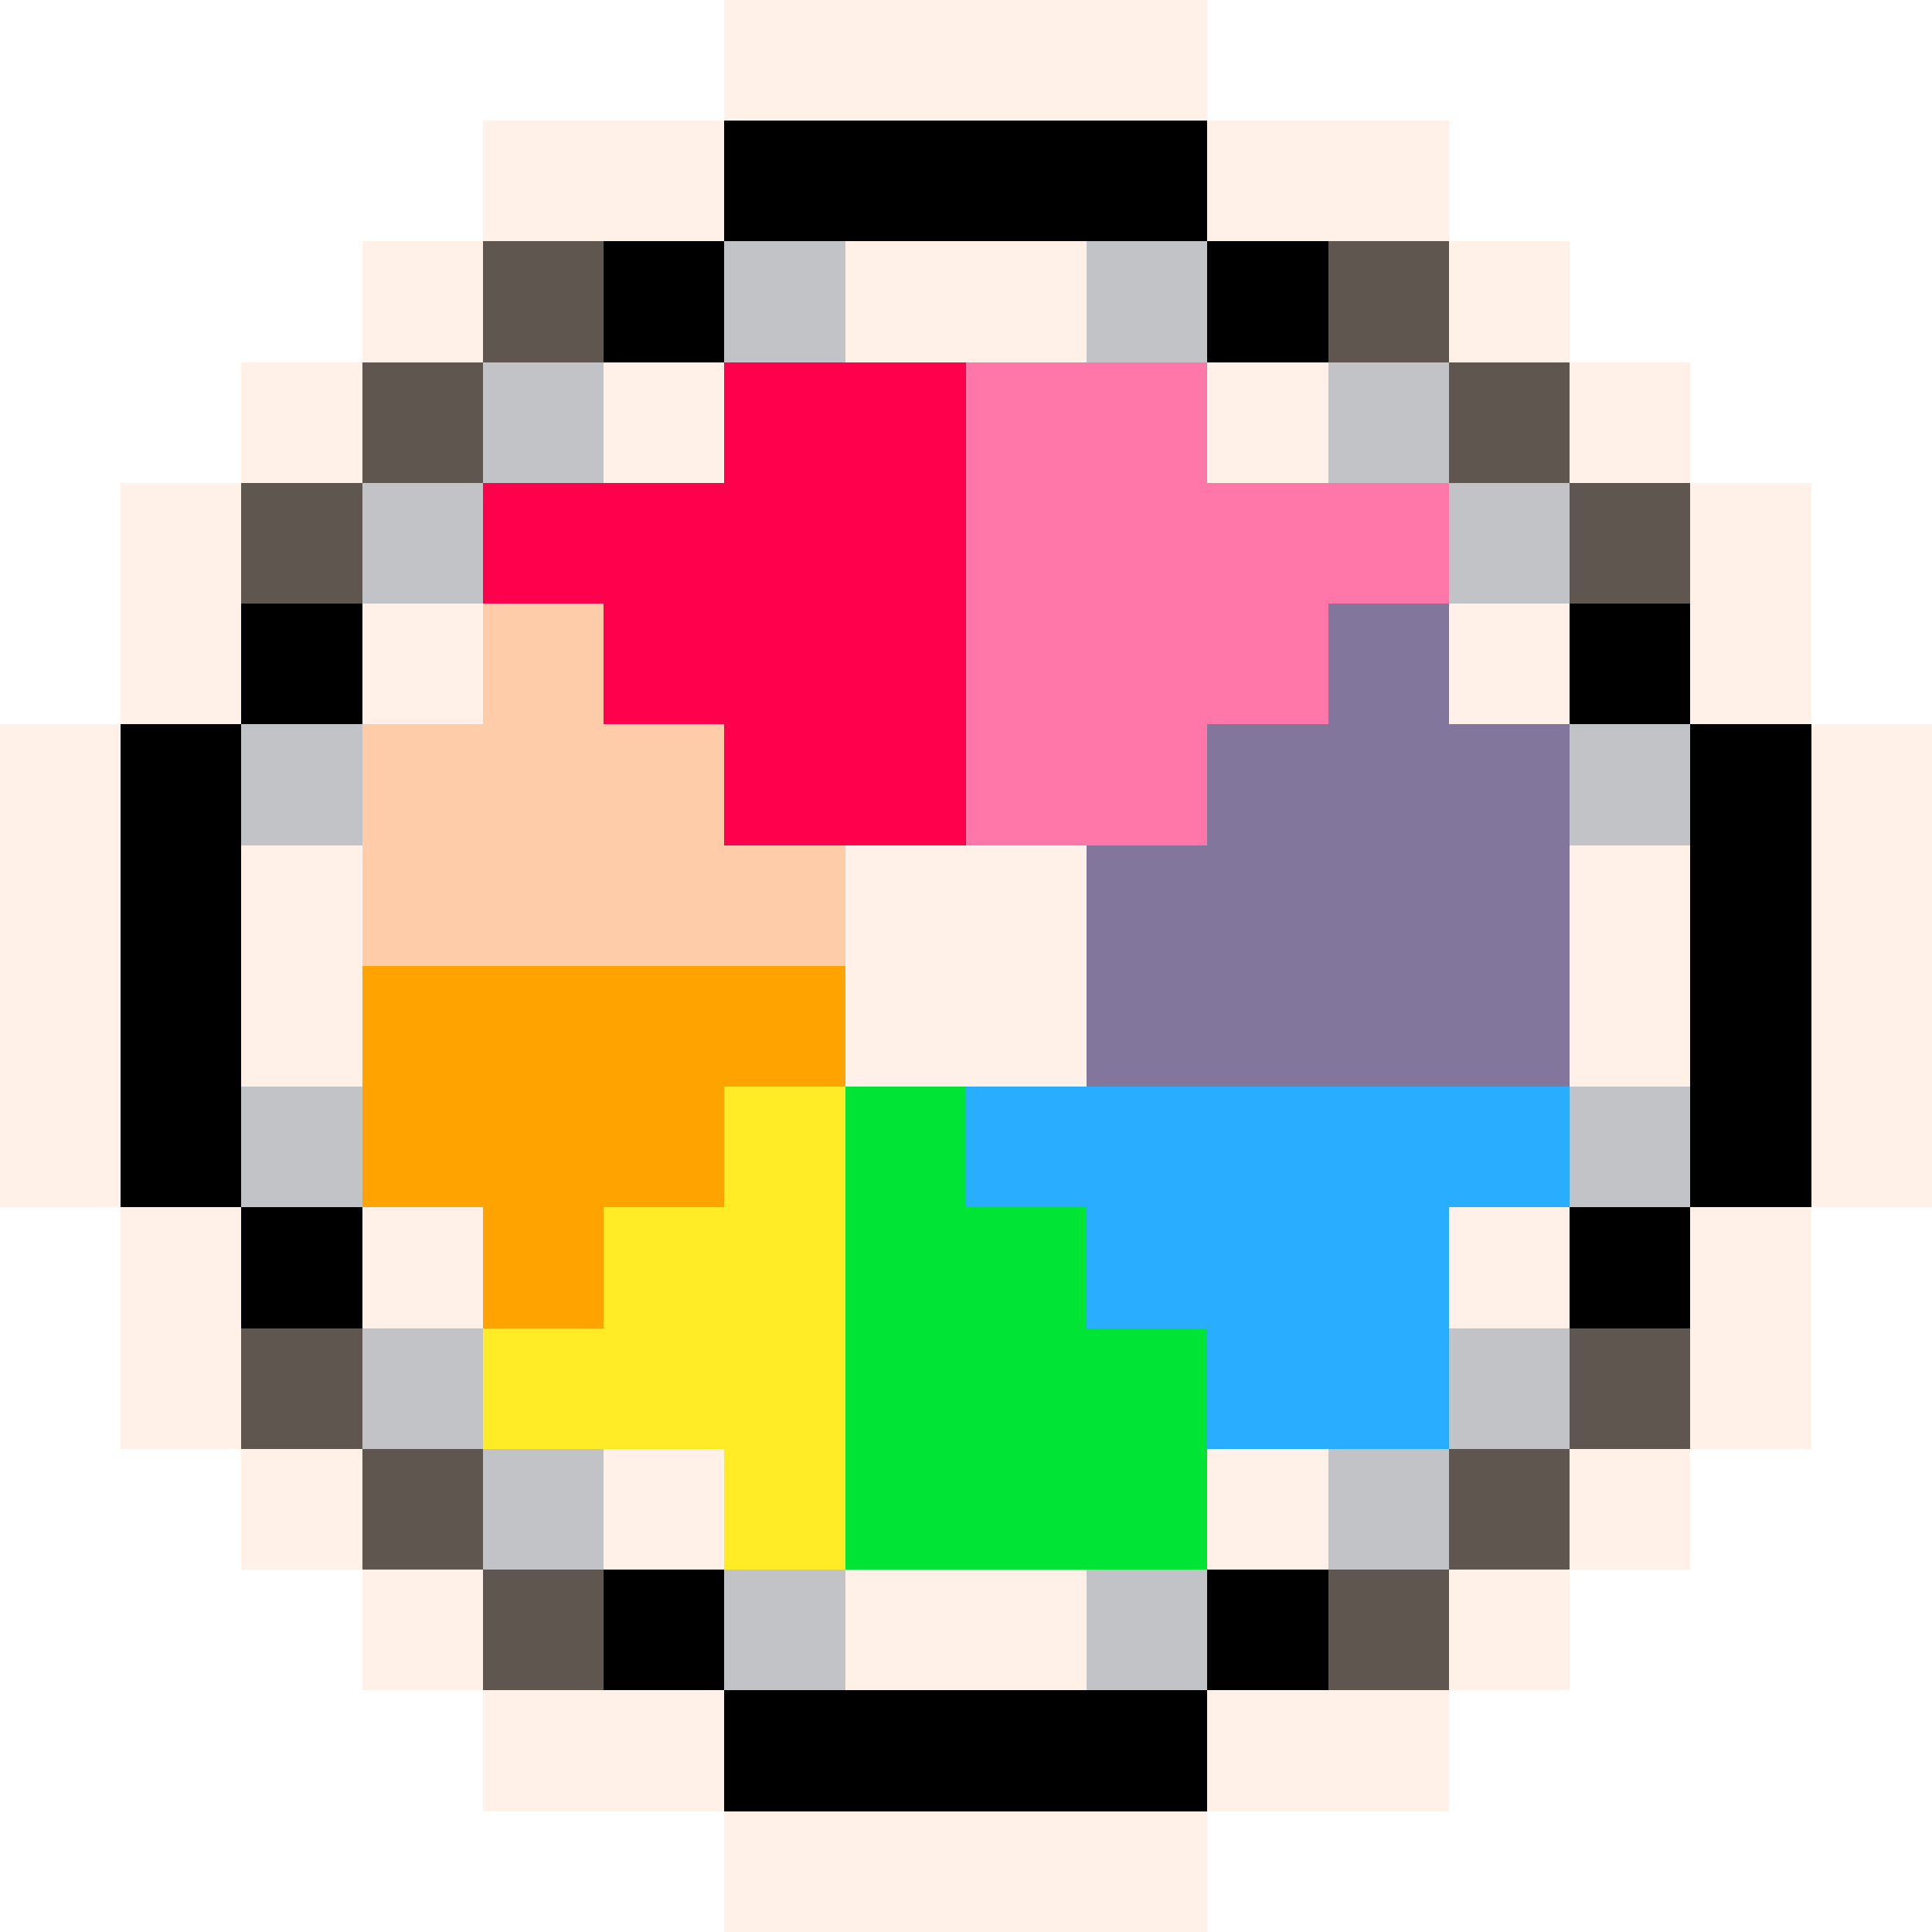
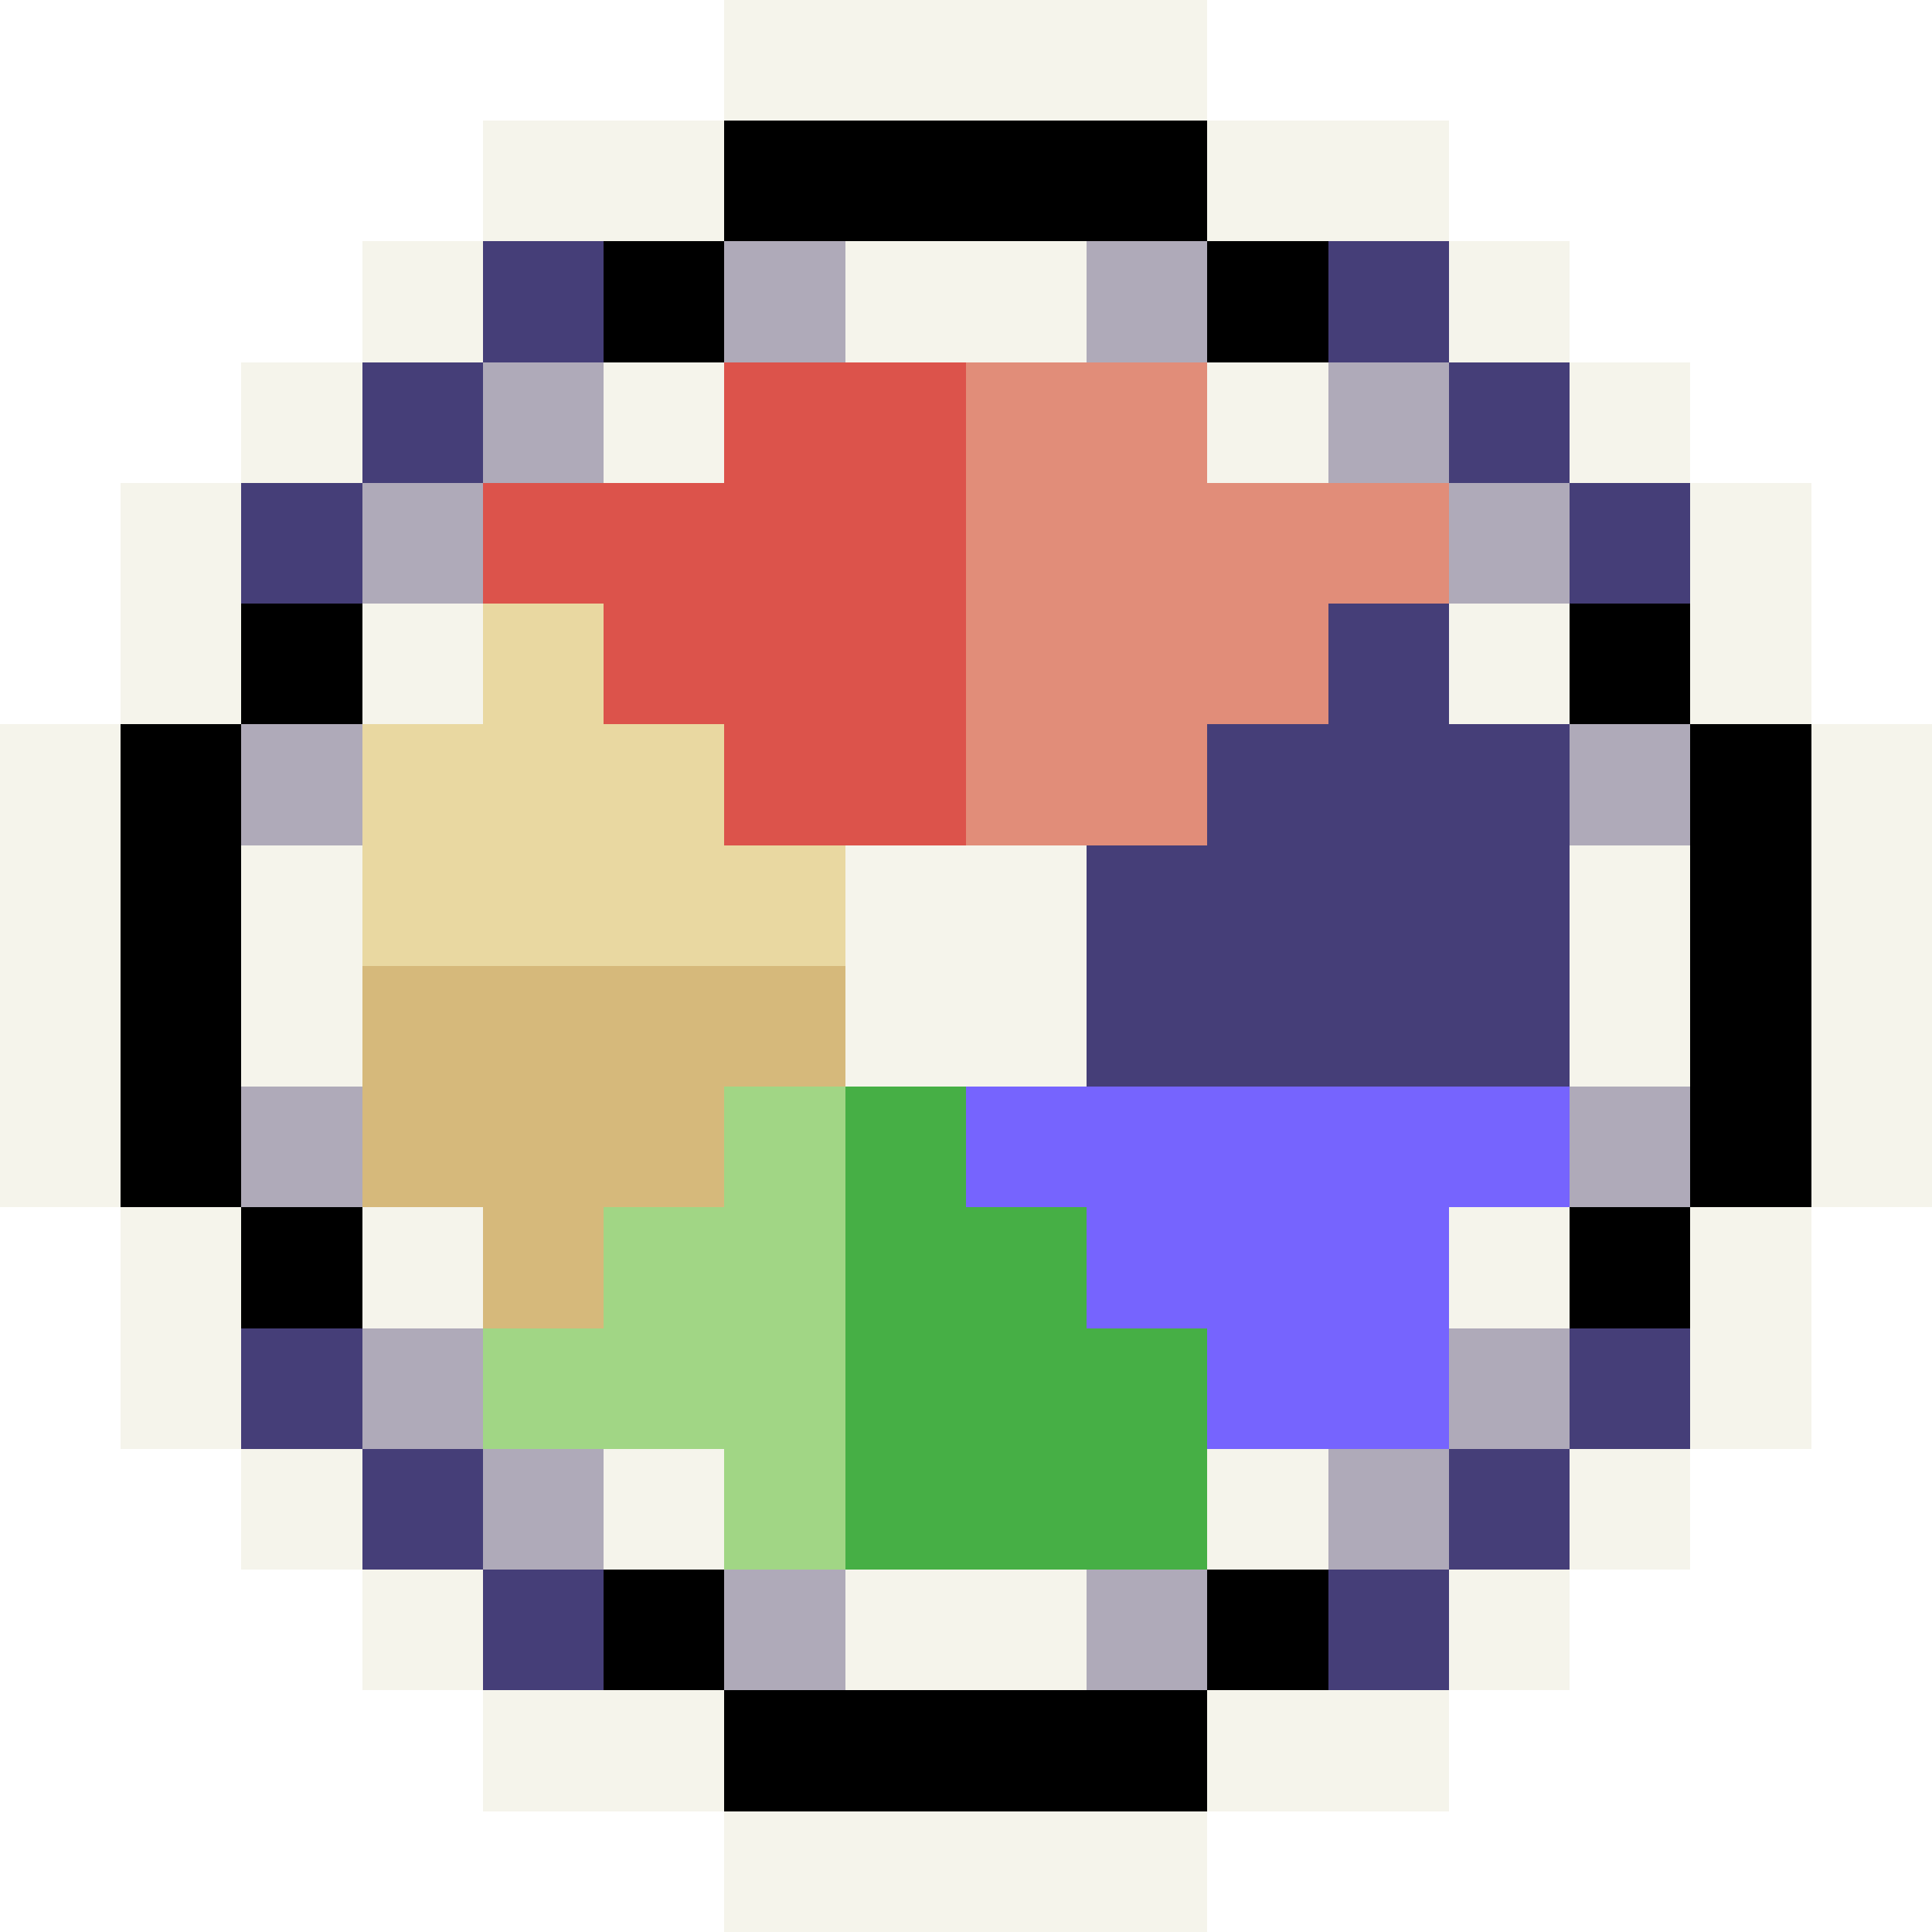
<svg xmlns="http://www.w3.org/2000/svg" version="1.1" width="32" height="32" shape-rendering="crispEdges">
-   <rect x="12" y="0" width="2" height="2" fill="#FFF1E8" />
-   <rect x="14" y="0" width="2" height="2" fill="#FFF1E8" />
-   <rect x="16" y="0" width="2" height="2" fill="#FFF1E8" />
-   <rect x="18" y="0" width="2" height="2" fill="#FFF1E8" />
-   <rect x="8" y="2" width="2" height="2" fill="#FFF1E8" />
-   <rect x="10" y="2" width="2" height="2" fill="#FFF1E8" />
+   <rect x="12" y="0" width="2" height="2" fill="#F5F4EB" />
+   <rect x="14" y="0" width="2" height="2" fill="#F5F4EB" />
+   <rect x="16" y="0" width="2" height="2" fill="#F5F4EB" />
+   <rect x="18" y="0" width="2" height="2" fill="#F5F4EB" />
+   <rect x="8" y="2" width="2" height="2" fill="#F5F4EB" />
+   <rect x="10" y="2" width="2" height="2" fill="#F5F4EB" />
  <rect x="12" y="2" width="2" height="2" fill="#000000" />
  <rect x="14" y="2" width="2" height="2" fill="#000000" />
  <rect x="16" y="2" width="2" height="2" fill="#000000" />
  <rect x="18" y="2" width="2" height="2" fill="#000000" />
-   <rect x="20" y="2" width="2" height="2" fill="#FFF1E8" />
-   <rect x="22" y="2" width="2" height="2" fill="#FFF1E8" />
-   <rect x="6" y="4" width="2" height="2" fill="#FFF1E8" />
-   <rect x="8" y="4" width="2" height="2" fill="#5F574F" />
+   <rect x="20" y="2" width="2" height="2" fill="#F5F4EB" />
+   <rect x="22" y="2" width="2" height="2" fill="#F5F4EB" />
+   <rect x="6" y="4" width="2" height="2" fill="#F5F4EB" />
+   <rect x="8" y="4" width="2" height="2" fill="#453E78" />
  <rect x="10" y="4" width="2" height="2" fill="#000000" />
-   <rect x="12" y="4" width="2" height="2" fill="#C2C3C7" />
-   <rect x="14" y="4" width="2" height="2" fill="#FFF1E8" />
-   <rect x="16" y="4" width="2" height="2" fill="#FFF1E8" />
-   <rect x="18" y="4" width="2" height="2" fill="#C2C3C7" />
+   <rect x="12" y="4" width="2" height="2" fill="#AFAAB9" />
+   <rect x="14" y="4" width="2" height="2" fill="#F5F4EB" />
+   <rect x="16" y="4" width="2" height="2" fill="#F5F4EB" />
+   <rect x="18" y="4" width="2" height="2" fill="#AFAAB9" />
  <rect x="20" y="4" width="2" height="2" fill="#000000" />
-   <rect x="22" y="4" width="2" height="2" fill="#5F574F" />
-   <rect x="24" y="4" width="2" height="2" fill="#FFF1E8" />
-   <rect x="4" y="6" width="2" height="2" fill="#FFF1E8" />
-   <rect x="6" y="6" width="2" height="2" fill="#5F574F" />
-   <rect x="8" y="6" width="2" height="2" fill="#C2C3C7" />
-   <rect x="10" y="6" width="2" height="2" fill="#FFF1E8" />
-   <rect x="12" y="6" width="2" height="2" fill="#FF004D" />
-   <rect x="14" y="6" width="2" height="2" fill="#FF004D" />
-   <rect x="16" y="6" width="2" height="2" fill="#FF77A8" />
-   <rect x="18" y="6" width="2" height="2" fill="#FF77A8" />
-   <rect x="20" y="6" width="2" height="2" fill="#FFF1E8" />
-   <rect x="22" y="6" width="2" height="2" fill="#C2C3C7" />
-   <rect x="24" y="6" width="2" height="2" fill="#5F574F" />
-   <rect x="26" y="6" width="2" height="2" fill="#FFF1E8" />
-   <rect x="2" y="8" width="2" height="2" fill="#FFF1E8" />
-   <rect x="4" y="8" width="2" height="2" fill="#5F574F" />
-   <rect x="6" y="8" width="2" height="2" fill="#C2C3C7" />
-   <rect x="8" y="8" width="2" height="2" fill="#FF004D" />
-   <rect x="10" y="8" width="2" height="2" fill="#FF004D" />
-   <rect x="12" y="8" width="2" height="2" fill="#FF004D" />
-   <rect x="14" y="8" width="2" height="2" fill="#FF004D" />
-   <rect x="16" y="8" width="2" height="2" fill="#FF77A8" />
-   <rect x="18" y="8" width="2" height="2" fill="#FF77A8" />
-   <rect x="20" y="8" width="2" height="2" fill="#FF77A8" />
-   <rect x="22" y="8" width="2" height="2" fill="#FF77A8" />
-   <rect x="24" y="8" width="2" height="2" fill="#C2C3C7" />
-   <rect x="26" y="8" width="2" height="2" fill="#5F574F" />
-   <rect x="28" y="8" width="2" height="2" fill="#FFF1E8" />
-   <rect x="2" y="10" width="2" height="2" fill="#FFF1E8" />
+   <rect x="22" y="4" width="2" height="2" fill="#453E78" />
+   <rect x="24" y="4" width="2" height="2" fill="#F5F4EB" />
+   <rect x="4" y="6" width="2" height="2" fill="#F5F4EB" />
+   <rect x="6" y="6" width="2" height="2" fill="#453E78" />
+   <rect x="8" y="6" width="2" height="2" fill="#AFAAB9" />
+   <rect x="10" y="6" width="2" height="2" fill="#F5F4EB" />
+   <rect x="12" y="6" width="2" height="2" fill="#DC534B" />
+   <rect x="14" y="6" width="2" height="2" fill="#DC534B" />
+   <rect x="16" y="6" width="2" height="2" fill="#E18D79" />
+   <rect x="18" y="6" width="2" height="2" fill="#E18D79" />
+   <rect x="20" y="6" width="2" height="2" fill="#F5F4EB" />
+   <rect x="22" y="6" width="2" height="2" fill="#AFAAB9" />
+   <rect x="24" y="6" width="2" height="2" fill="#453E78" />
+   <rect x="26" y="6" width="2" height="2" fill="#F5F4EB" />
+   <rect x="2" y="8" width="2" height="2" fill="#F5F4EB" />
+   <rect x="4" y="8" width="2" height="2" fill="#453E78" />
+   <rect x="6" y="8" width="2" height="2" fill="#AFAAB9" />
+   <rect x="8" y="8" width="2" height="2" fill="#DC534B" />
+   <rect x="10" y="8" width="2" height="2" fill="#DC534B" />
+   <rect x="12" y="8" width="2" height="2" fill="#DC534B" />
+   <rect x="14" y="8" width="2" height="2" fill="#DC534B" />
+   <rect x="16" y="8" width="2" height="2" fill="#E18D79" />
+   <rect x="18" y="8" width="2" height="2" fill="#E18D79" />
+   <rect x="20" y="8" width="2" height="2" fill="#E18D79" />
+   <rect x="22" y="8" width="2" height="2" fill="#E18D79" />
+   <rect x="24" y="8" width="2" height="2" fill="#AFAAB9" />
+   <rect x="26" y="8" width="2" height="2" fill="#453E78" />
+   <rect x="28" y="8" width="2" height="2" fill="#F5F4EB" />
+   <rect x="2" y="10" width="2" height="2" fill="#F5F4EB" />
  <rect x="4" y="10" width="2" height="2" fill="#000000" />
-   <rect x="6" y="10" width="2" height="2" fill="#FFF1E8" />
-   <rect x="8" y="10" width="2" height="2" fill="#FFCCAA" />
-   <rect x="10" y="10" width="2" height="2" fill="#FF004D" />
-   <rect x="12" y="10" width="2" height="2" fill="#FF004D" />
-   <rect x="14" y="10" width="2" height="2" fill="#FF004D" />
-   <rect x="16" y="10" width="2" height="2" fill="#FF77A8" />
-   <rect x="18" y="10" width="2" height="2" fill="#FF77A8" />
-   <rect x="20" y="10" width="2" height="2" fill="#FF77A8" />
-   <rect x="22" y="10" width="2" height="2" fill="#83769C" />
-   <rect x="24" y="10" width="2" height="2" fill="#FFF1E8" />
+   <rect x="6" y="10" width="2" height="2" fill="#F5F4EB" />
+   <rect x="8" y="10" width="2" height="2" fill="#E9D8A1" />
+   <rect x="10" y="10" width="2" height="2" fill="#DC534B" />
+   <rect x="12" y="10" width="2" height="2" fill="#DC534B" />
+   <rect x="14" y="10" width="2" height="2" fill="#DC534B" />
+   <rect x="16" y="10" width="2" height="2" fill="#E18D79" />
+   <rect x="18" y="10" width="2" height="2" fill="#E18D79" />
+   <rect x="20" y="10" width="2" height="2" fill="#E18D79" />
+   <rect x="22" y="10" width="2" height="2" fill="#453E78" />
+   <rect x="24" y="10" width="2" height="2" fill="#F5F4EB" />
  <rect x="26" y="10" width="2" height="2" fill="#000000" />
-   <rect x="28" y="10" width="2" height="2" fill="#FFF1E8" />
-   <rect x="0" y="12" width="2" height="2" fill="#FFF1E8" />
+   <rect x="28" y="10" width="2" height="2" fill="#F5F4EB" />
+   <rect x="0" y="12" width="2" height="2" fill="#F5F4EB" />
  <rect x="2" y="12" width="2" height="2" fill="#000000" />
-   <rect x="4" y="12" width="2" height="2" fill="#C2C3C7" />
-   <rect x="6" y="12" width="2" height="2" fill="#FFCCAA" />
-   <rect x="8" y="12" width="2" height="2" fill="#FFCCAA" />
-   <rect x="10" y="12" width="2" height="2" fill="#FFCCAA" />
-   <rect x="12" y="12" width="2" height="2" fill="#FF004D" />
-   <rect x="14" y="12" width="2" height="2" fill="#FF004D" />
-   <rect x="16" y="12" width="2" height="2" fill="#FF77A8" />
-   <rect x="18" y="12" width="2" height="2" fill="#FF77A8" />
-   <rect x="20" y="12" width="2" height="2" fill="#83769C" />
-   <rect x="22" y="12" width="2" height="2" fill="#83769C" />
-   <rect x="24" y="12" width="2" height="2" fill="#83769C" />
-   <rect x="26" y="12" width="2" height="2" fill="#C2C3C7" />
+   <rect x="4" y="12" width="2" height="2" fill="#AFAAB9" />
+   <rect x="6" y="12" width="2" height="2" fill="#E9D8A1" />
+   <rect x="8" y="12" width="2" height="2" fill="#E9D8A1" />
+   <rect x="10" y="12" width="2" height="2" fill="#E9D8A1" />
+   <rect x="12" y="12" width="2" height="2" fill="#DC534B" />
+   <rect x="14" y="12" width="2" height="2" fill="#DC534B" />
+   <rect x="16" y="12" width="2" height="2" fill="#E18D79" />
+   <rect x="18" y="12" width="2" height="2" fill="#E18D79" />
+   <rect x="20" y="12" width="2" height="2" fill="#453E78" />
+   <rect x="22" y="12" width="2" height="2" fill="#453E78" />
+   <rect x="24" y="12" width="2" height="2" fill="#453E78" />
+   <rect x="26" y="12" width="2" height="2" fill="#AFAAB9" />
  <rect x="28" y="12" width="2" height="2" fill="#000000" />
-   <rect x="30" y="12" width="2" height="2" fill="#FFF1E8" />
-   <rect x="0" y="14" width="2" height="2" fill="#FFF1E8" />
+   <rect x="30" y="12" width="2" height="2" fill="#F5F4EB" />
+   <rect x="0" y="14" width="2" height="2" fill="#F5F4EB" />
  <rect x="2" y="14" width="2" height="2" fill="#000000" />
-   <rect x="4" y="14" width="2" height="2" fill="#FFF1E8" />
-   <rect x="6" y="14" width="2" height="2" fill="#FFCCAA" />
-   <rect x="8" y="14" width="2" height="2" fill="#FFCCAA" />
-   <rect x="10" y="14" width="2" height="2" fill="#FFCCAA" />
-   <rect x="12" y="14" width="2" height="2" fill="#FFCCAA" />
-   <rect x="14" y="14" width="2" height="2" fill="#FFF1E8" />
-   <rect x="16" y="14" width="2" height="2" fill="#FFF1E8" />
-   <rect x="18" y="14" width="2" height="2" fill="#83769C" />
-   <rect x="20" y="14" width="2" height="2" fill="#83769C" />
-   <rect x="22" y="14" width="2" height="2" fill="#83769C" />
-   <rect x="24" y="14" width="2" height="2" fill="#83769C" />
-   <rect x="26" y="14" width="2" height="2" fill="#FFF1E8" />
+   <rect x="4" y="14" width="2" height="2" fill="#F5F4EB" />
+   <rect x="6" y="14" width="2" height="2" fill="#E9D8A1" />
+   <rect x="8" y="14" width="2" height="2" fill="#E9D8A1" />
+   <rect x="10" y="14" width="2" height="2" fill="#E9D8A1" />
+   <rect x="12" y="14" width="2" height="2" fill="#E9D8A1" />
+   <rect x="14" y="14" width="2" height="2" fill="#F5F4EB" />
+   <rect x="16" y="14" width="2" height="2" fill="#F5F4EB" />
+   <rect x="18" y="14" width="2" height="2" fill="#453E78" />
+   <rect x="20" y="14" width="2" height="2" fill="#453E78" />
+   <rect x="22" y="14" width="2" height="2" fill="#453E78" />
+   <rect x="24" y="14" width="2" height="2" fill="#453E78" />
+   <rect x="26" y="14" width="2" height="2" fill="#F5F4EB" />
  <rect x="28" y="14" width="2" height="2" fill="#000000" />
-   <rect x="30" y="14" width="2" height="2" fill="#FFF1E8" />
-   <rect x="0" y="16" width="2" height="2" fill="#FFF1E8" />
+   <rect x="30" y="14" width="2" height="2" fill="#F5F4EB" />
+   <rect x="0" y="16" width="2" height="2" fill="#F5F4EB" />
  <rect x="2" y="16" width="2" height="2" fill="#000000" />
-   <rect x="4" y="16" width="2" height="2" fill="#FFF1E8" />
-   <rect x="6" y="16" width="2" height="2" fill="#FFA300" />
-   <rect x="8" y="16" width="2" height="2" fill="#FFA300" />
-   <rect x="10" y="16" width="2" height="2" fill="#FFA300" />
-   <rect x="12" y="16" width="2" height="2" fill="#FFA300" />
-   <rect x="14" y="16" width="2" height="2" fill="#FFF1E8" />
-   <rect x="16" y="16" width="2" height="2" fill="#FFF1E8" />
-   <rect x="18" y="16" width="2" height="2" fill="#83769C" />
-   <rect x="20" y="16" width="2" height="2" fill="#83769C" />
-   <rect x="22" y="16" width="2" height="2" fill="#83769C" />
-   <rect x="24" y="16" width="2" height="2" fill="#83769C" />
-   <rect x="26" y="16" width="2" height="2" fill="#FFF1E8" />
+   <rect x="4" y="16" width="2" height="2" fill="#F5F4EB" />
+   <rect x="6" y="16" width="2" height="2" fill="#D6B97B" />
+   <rect x="8" y="16" width="2" height="2" fill="#D6B97B" />
+   <rect x="10" y="16" width="2" height="2" fill="#D6B97B" />
+   <rect x="12" y="16" width="2" height="2" fill="#D6B97B" />
+   <rect x="14" y="16" width="2" height="2" fill="#F5F4EB" />
+   <rect x="16" y="16" width="2" height="2" fill="#F5F4EB" />
+   <rect x="18" y="16" width="2" height="2" fill="#453E78" />
+   <rect x="20" y="16" width="2" height="2" fill="#453E78" />
+   <rect x="22" y="16" width="2" height="2" fill="#453E78" />
+   <rect x="24" y="16" width="2" height="2" fill="#453E78" />
+   <rect x="26" y="16" width="2" height="2" fill="#F5F4EB" />
  <rect x="28" y="16" width="2" height="2" fill="#000000" />
-   <rect x="30" y="16" width="2" height="2" fill="#FFF1E8" />
-   <rect x="0" y="18" width="2" height="2" fill="#FFF1E8" />
+   <rect x="30" y="16" width="2" height="2" fill="#F5F4EB" />
+   <rect x="0" y="18" width="2" height="2" fill="#F5F4EB" />
  <rect x="2" y="18" width="2" height="2" fill="#000000" />
-   <rect x="4" y="18" width="2" height="2" fill="#C2C3C7" />
-   <rect x="6" y="18" width="2" height="2" fill="#FFA300" />
-   <rect x="8" y="18" width="2" height="2" fill="#FFA300" />
-   <rect x="10" y="18" width="2" height="2" fill="#FFA300" />
-   <rect x="12" y="18" width="2" height="2" fill="#FFEC27" />
-   <rect x="14" y="18" width="2" height="2" fill="#00E436" />
-   <rect x="16" y="18" width="2" height="2" fill="#29ADFF" />
-   <rect x="18" y="18" width="2" height="2" fill="#29ADFF" />
-   <rect x="20" y="18" width="2" height="2" fill="#29ADFF" />
-   <rect x="22" y="18" width="2" height="2" fill="#29ADFF" />
-   <rect x="24" y="18" width="2" height="2" fill="#29ADFF" />
-   <rect x="26" y="18" width="2" height="2" fill="#C2C3C7" />
+   <rect x="4" y="18" width="2" height="2" fill="#AFAAB9" />
+   <rect x="6" y="18" width="2" height="2" fill="#D6B97B" />
+   <rect x="8" y="18" width="2" height="2" fill="#D6B97B" />
+   <rect x="10" y="18" width="2" height="2" fill="#D6B97B" />
+   <rect x="12" y="18" width="2" height="2" fill="#A1D685" />
+   <rect x="14" y="18" width="2" height="2" fill="#46AF45" />
+   <rect x="16" y="18" width="2" height="2" fill="#7664FE" />
+   <rect x="18" y="18" width="2" height="2" fill="#7664FE" />
+   <rect x="20" y="18" width="2" height="2" fill="#7664FE" />
+   <rect x="22" y="18" width="2" height="2" fill="#7664FE" />
+   <rect x="24" y="18" width="2" height="2" fill="#7664FE" />
+   <rect x="26" y="18" width="2" height="2" fill="#AFAAB9" />
  <rect x="28" y="18" width="2" height="2" fill="#000000" />
-   <rect x="30" y="18" width="2" height="2" fill="#FFF1E8" />
-   <rect x="2" y="20" width="2" height="2" fill="#FFF1E8" />
+   <rect x="30" y="18" width="2" height="2" fill="#F5F4EB" />
+   <rect x="2" y="20" width="2" height="2" fill="#F5F4EB" />
  <rect x="4" y="20" width="2" height="2" fill="#000000" />
-   <rect x="6" y="20" width="2" height="2" fill="#FFF1E8" />
-   <rect x="8" y="20" width="2" height="2" fill="#FFA300" />
-   <rect x="10" y="20" width="2" height="2" fill="#FFEC27" />
-   <rect x="12" y="20" width="2" height="2" fill="#FFEC27" />
-   <rect x="14" y="20" width="2" height="2" fill="#00E436" />
-   <rect x="16" y="20" width="2" height="2" fill="#00E436" />
-   <rect x="18" y="20" width="2" height="2" fill="#29ADFF" />
-   <rect x="20" y="20" width="2" height="2" fill="#29ADFF" />
-   <rect x="22" y="20" width="2" height="2" fill="#29ADFF" />
-   <rect x="24" y="20" width="2" height="2" fill="#FFF1E8" />
+   <rect x="6" y="20" width="2" height="2" fill="#F5F4EB" />
+   <rect x="8" y="20" width="2" height="2" fill="#D6B97B" />
+   <rect x="10" y="20" width="2" height="2" fill="#A1D685" />
+   <rect x="12" y="20" width="2" height="2" fill="#A1D685" />
+   <rect x="14" y="20" width="2" height="2" fill="#46AF45" />
+   <rect x="16" y="20" width="2" height="2" fill="#46AF45" />
+   <rect x="18" y="20" width="2" height="2" fill="#7664FE" />
+   <rect x="20" y="20" width="2" height="2" fill="#7664FE" />
+   <rect x="22" y="20" width="2" height="2" fill="#7664FE" />
+   <rect x="24" y="20" width="2" height="2" fill="#F5F4EB" />
  <rect x="26" y="20" width="2" height="2" fill="#000000" />
-   <rect x="28" y="20" width="2" height="2" fill="#FFF1E8" />
-   <rect x="2" y="22" width="2" height="2" fill="#FFF1E8" />
-   <rect x="4" y="22" width="2" height="2" fill="#5F574F" />
-   <rect x="6" y="22" width="2" height="2" fill="#C2C3C7" />
-   <rect x="8" y="22" width="2" height="2" fill="#FFEC27" />
-   <rect x="10" y="22" width="2" height="2" fill="#FFEC27" />
-   <rect x="12" y="22" width="2" height="2" fill="#FFEC27" />
-   <rect x="14" y="22" width="2" height="2" fill="#00E436" />
-   <rect x="16" y="22" width="2" height="2" fill="#00E436" />
-   <rect x="18" y="22" width="2" height="2" fill="#00E436" />
-   <rect x="20" y="22" width="2" height="2" fill="#29ADFF" />
-   <rect x="22" y="22" width="2" height="2" fill="#29ADFF" />
-   <rect x="24" y="22" width="2" height="2" fill="#C2C3C7" />
-   <rect x="26" y="22" width="2" height="2" fill="#5F574F" />
-   <rect x="28" y="22" width="2" height="2" fill="#FFF1E8" />
-   <rect x="4" y="24" width="2" height="2" fill="#FFF1E8" />
-   <rect x="6" y="24" width="2" height="2" fill="#5F574F" />
-   <rect x="8" y="24" width="2" height="2" fill="#C2C3C7" />
-   <rect x="10" y="24" width="2" height="2" fill="#FFF1E8" />
-   <rect x="12" y="24" width="2" height="2" fill="#FFEC27" />
-   <rect x="14" y="24" width="2" height="2" fill="#00E436" />
-   <rect x="16" y="24" width="2" height="2" fill="#00E436" />
-   <rect x="18" y="24" width="2" height="2" fill="#00E436" />
-   <rect x="20" y="24" width="2" height="2" fill="#FFF1E8" />
-   <rect x="22" y="24" width="2" height="2" fill="#C2C3C7" />
-   <rect x="24" y="24" width="2" height="2" fill="#5F574F" />
-   <rect x="26" y="24" width="2" height="2" fill="#FFF1E8" />
-   <rect x="6" y="26" width="2" height="2" fill="#FFF1E8" />
-   <rect x="8" y="26" width="2" height="2" fill="#5F574F" />
+   <rect x="28" y="20" width="2" height="2" fill="#F5F4EB" />
+   <rect x="2" y="22" width="2" height="2" fill="#F5F4EB" />
+   <rect x="4" y="22" width="2" height="2" fill="#453E78" />
+   <rect x="6" y="22" width="2" height="2" fill="#AFAAB9" />
+   <rect x="8" y="22" width="2" height="2" fill="#A1D685" />
+   <rect x="10" y="22" width="2" height="2" fill="#A1D685" />
+   <rect x="12" y="22" width="2" height="2" fill="#A1D685" />
+   <rect x="14" y="22" width="2" height="2" fill="#46AF45" />
+   <rect x="16" y="22" width="2" height="2" fill="#46AF45" />
+   <rect x="18" y="22" width="2" height="2" fill="#46AF45" />
+   <rect x="20" y="22" width="2" height="2" fill="#7664FE" />
+   <rect x="22" y="22" width="2" height="2" fill="#7664FE" />
+   <rect x="24" y="22" width="2" height="2" fill="#AFAAB9" />
+   <rect x="26" y="22" width="2" height="2" fill="#453E78" />
+   <rect x="28" y="22" width="2" height="2" fill="#F5F4EB" />
+   <rect x="4" y="24" width="2" height="2" fill="#F5F4EB" />
+   <rect x="6" y="24" width="2" height="2" fill="#453E78" />
+   <rect x="8" y="24" width="2" height="2" fill="#AFAAB9" />
+   <rect x="10" y="24" width="2" height="2" fill="#F5F4EB" />
+   <rect x="12" y="24" width="2" height="2" fill="#A1D685" />
+   <rect x="14" y="24" width="2" height="2" fill="#46AF45" />
+   <rect x="16" y="24" width="2" height="2" fill="#46AF45" />
+   <rect x="18" y="24" width="2" height="2" fill="#46AF45" />
+   <rect x="20" y="24" width="2" height="2" fill="#F5F4EB" />
+   <rect x="22" y="24" width="2" height="2" fill="#AFAAB9" />
+   <rect x="24" y="24" width="2" height="2" fill="#453E78" />
+   <rect x="26" y="24" width="2" height="2" fill="#F5F4EB" />
+   <rect x="6" y="26" width="2" height="2" fill="#F5F4EB" />
+   <rect x="8" y="26" width="2" height="2" fill="#453E78" />
  <rect x="10" y="26" width="2" height="2" fill="#000000" />
-   <rect x="12" y="26" width="2" height="2" fill="#C2C3C7" />
-   <rect x="14" y="26" width="2" height="2" fill="#FFF1E8" />
-   <rect x="16" y="26" width="2" height="2" fill="#FFF1E8" />
-   <rect x="18" y="26" width="2" height="2" fill="#C2C3C7" />
+   <rect x="12" y="26" width="2" height="2" fill="#AFAAB9" />
+   <rect x="14" y="26" width="2" height="2" fill="#F5F4EB" />
+   <rect x="16" y="26" width="2" height="2" fill="#F5F4EB" />
+   <rect x="18" y="26" width="2" height="2" fill="#AFAAB9" />
  <rect x="20" y="26" width="2" height="2" fill="#000000" />
-   <rect x="22" y="26" width="2" height="2" fill="#5F574F" />
-   <rect x="24" y="26" width="2" height="2" fill="#FFF1E8" />
-   <rect x="8" y="28" width="2" height="2" fill="#FFF1E8" />
-   <rect x="10" y="28" width="2" height="2" fill="#FFF1E8" />
+   <rect x="22" y="26" width="2" height="2" fill="#453E78" />
+   <rect x="24" y="26" width="2" height="2" fill="#F5F4EB" />
+   <rect x="8" y="28" width="2" height="2" fill="#F5F4EB" />
+   <rect x="10" y="28" width="2" height="2" fill="#F5F4EB" />
  <rect x="12" y="28" width="2" height="2" fill="#000000" />
  <rect x="14" y="28" width="2" height="2" fill="#000000" />
  <rect x="16" y="28" width="2" height="2" fill="#000000" />
  <rect x="18" y="28" width="2" height="2" fill="#000000" />
-   <rect x="20" y="28" width="2" height="2" fill="#FFF1E8" />
-   <rect x="22" y="28" width="2" height="2" fill="#FFF1E8" />
-   <rect x="12" y="30" width="2" height="2" fill="#FFF1E8" />
-   <rect x="14" y="30" width="2" height="2" fill="#FFF1E8" />
-   <rect x="16" y="30" width="2" height="2" fill="#FFF1E8" />
-   <rect x="18" y="30" width="2" height="2" fill="#FFF1E8" />
+   <rect x="20" y="28" width="2" height="2" fill="#F5F4EB" />
+   <rect x="22" y="28" width="2" height="2" fill="#F5F4EB" />
+   <rect x="12" y="30" width="2" height="2" fill="#F5F4EB" />
+   <rect x="14" y="30" width="2" height="2" fill="#F5F4EB" />
+   <rect x="16" y="30" width="2" height="2" fill="#F5F4EB" />
+   <rect x="18" y="30" width="2" height="2" fill="#F5F4EB" />
</svg>
